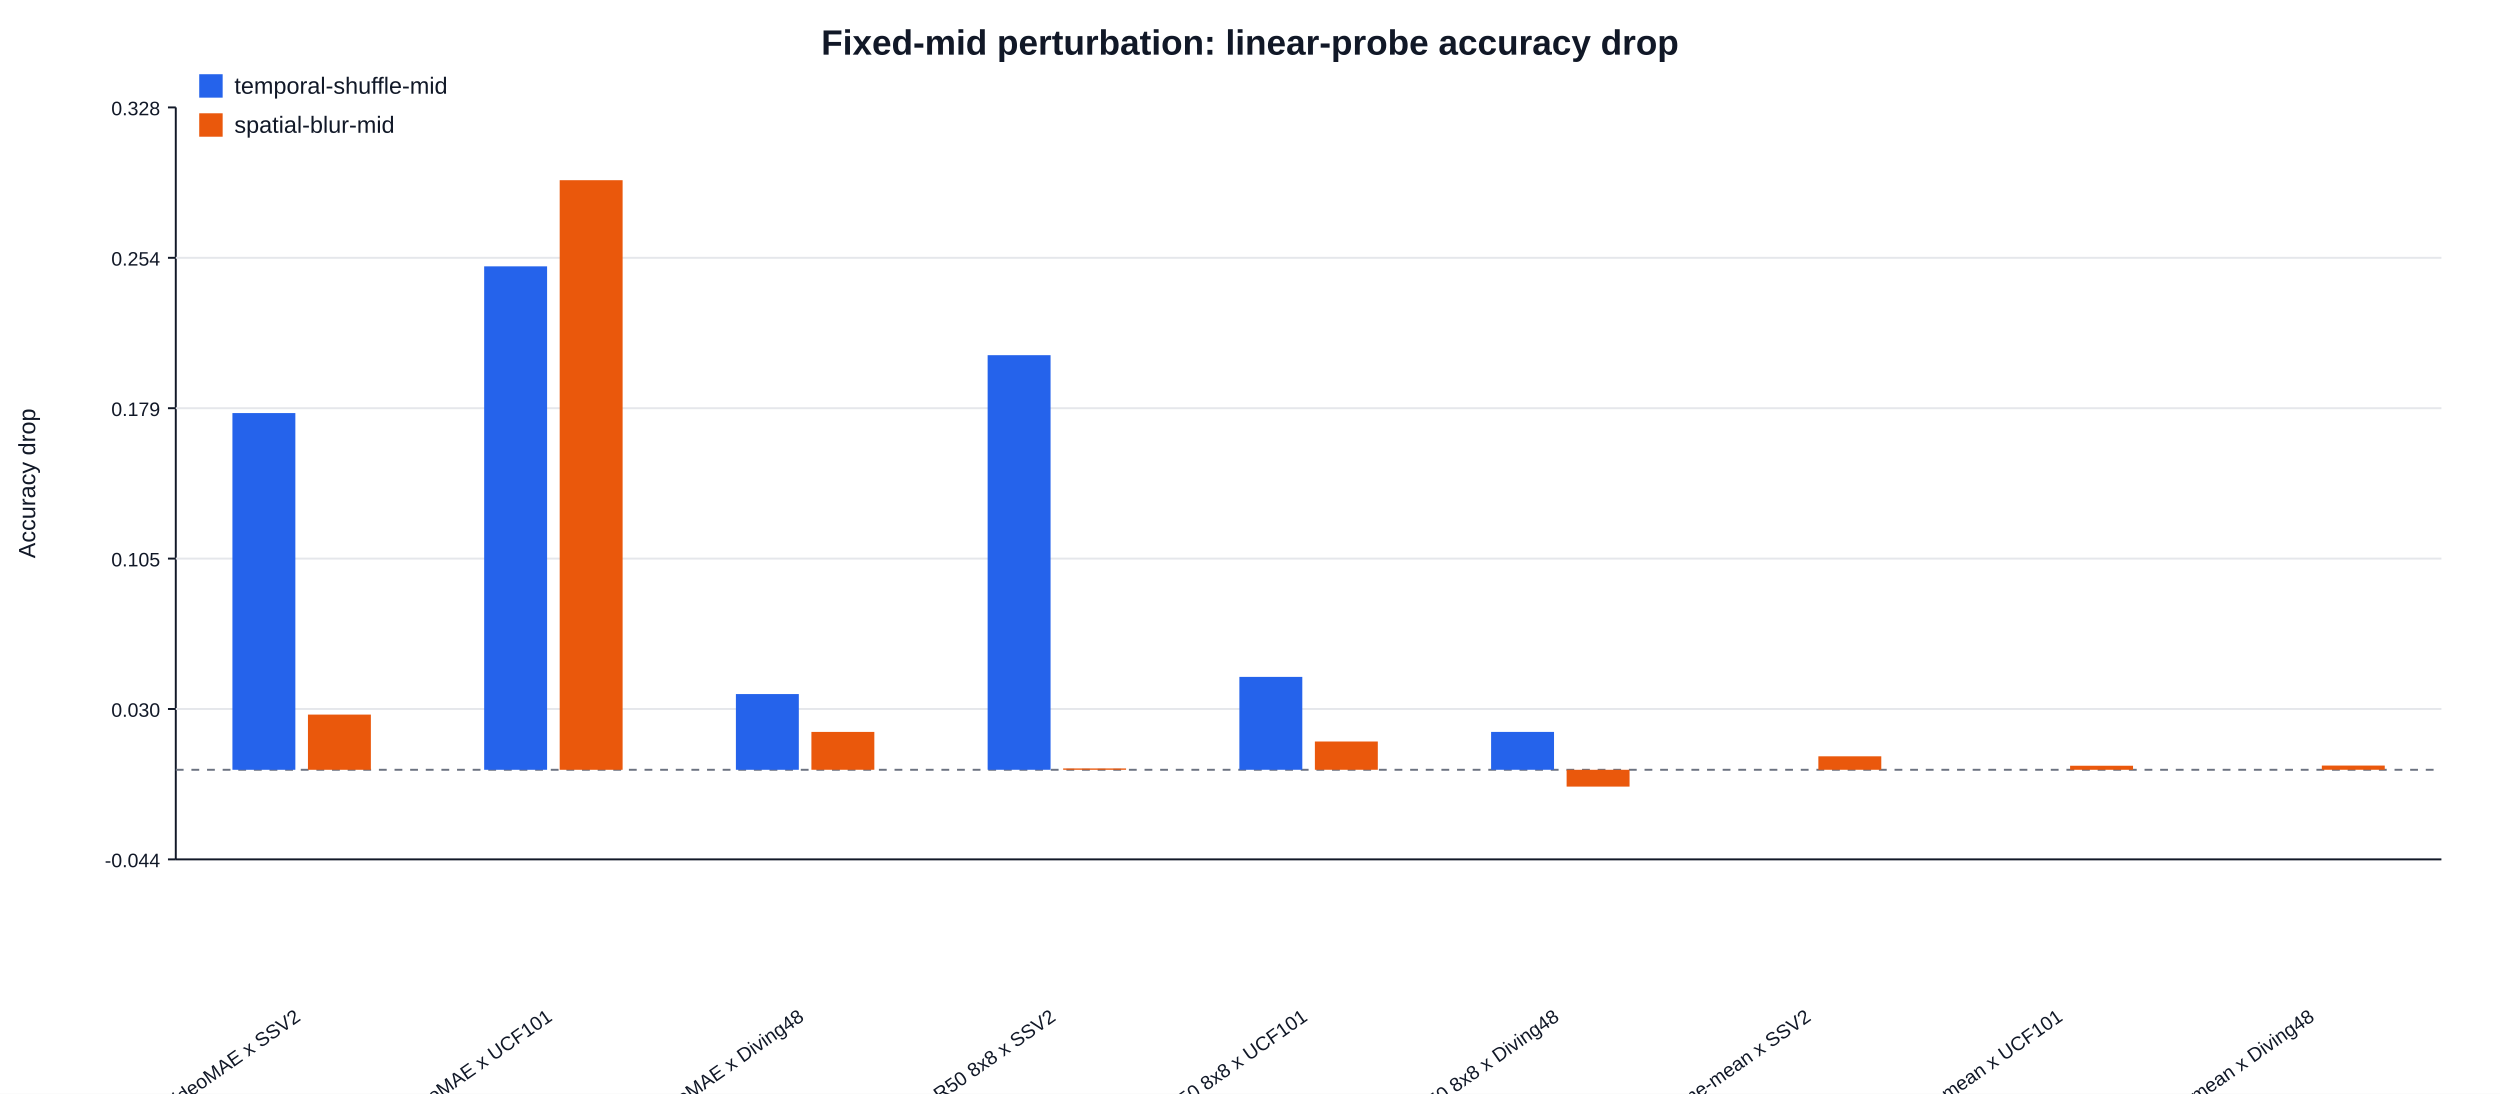
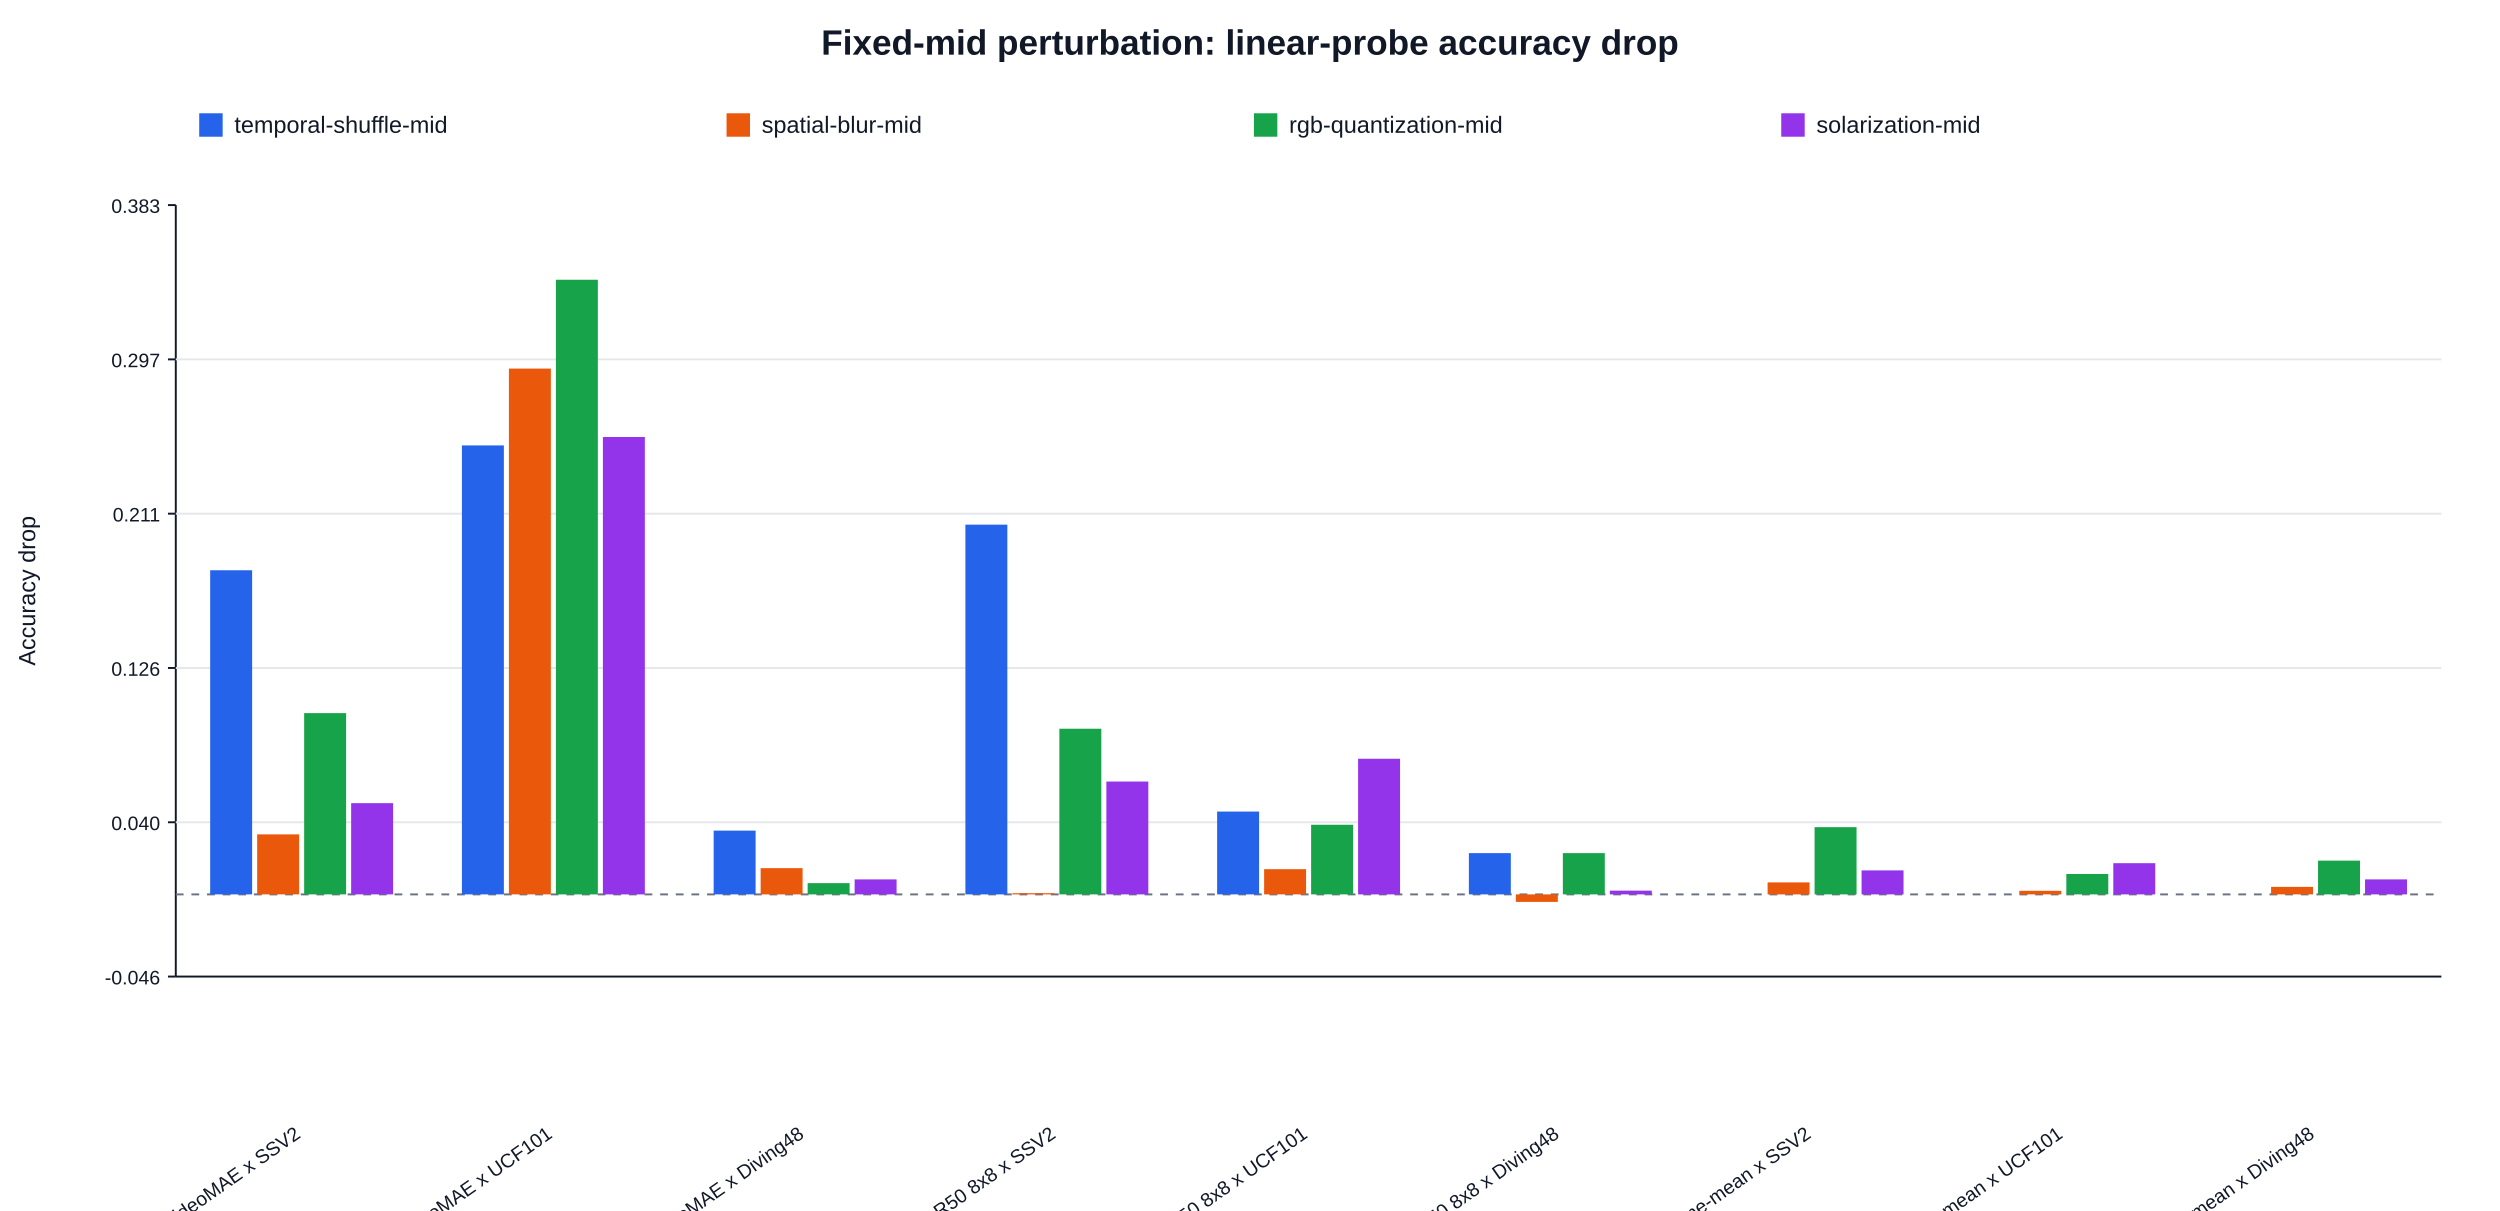
- <svg xmlns="http://www.w3.org/2000/svg" width="1280" height="560" viewBox="0 0 1280 560">
+ <svg xmlns="http://www.w3.org/2000/svg" width="1280" height="620" viewBox="0 0 1280 620">
  <rect width="100%" height="100%" fill="#ffffff" />
  <style>text { font-family: Arial, Helvetica, sans-serif; fill: #111827; }</style>
  <text x="640.00" y="28.00" font-size="18" font-weight="700" text-anchor="middle">Fixed-mid perturbation: linear-probe accuracy drop</text>
-   <text x="18.00" y="247.50" font-size="12" font-weight="400" text-anchor="middle" transform="rotate(-90 18.00 247.50)">Accuracy drop</text>
-   <line x1="90" y1="440" x2="1250" y2="440" stroke="#111827" stroke-width="1" />
-   <line x1="90" y1="55" x2="90" y2="440" stroke="#111827" stroke-width="1" />
-   <line x1="86" y1="440.00" x2="90" y2="440.00" stroke="#111827" />
-   <text x="82.00" y="444.00" font-size="10" font-weight="400" text-anchor="end">-0.044</text>
-   <line x1="86" y1="363.00" x2="90" y2="363.00" stroke="#111827" />
-   <text x="82.00" y="367.00" font-size="10" font-weight="400" text-anchor="end">0.030</text>
-   <line x1="90" y1="363.00" x2="1250" y2="363.00" stroke="#e5e7eb" stroke-width="1" />
-   <line x1="86" y1="286.00" x2="90" y2="286.00" stroke="#111827" />
-   <text x="82.00" y="290.00" font-size="10" font-weight="400" text-anchor="end">0.105</text>
-   <line x1="90" y1="286.00" x2="1250" y2="286.00" stroke="#e5e7eb" stroke-width="1" />
-   <line x1="86" y1="209.00" x2="90" y2="209.00" stroke="#111827" />
-   <text x="82.00" y="213.00" font-size="10" font-weight="400" text-anchor="end">0.179</text>
-   <line x1="90" y1="209.00" x2="1250" y2="209.00" stroke="#e5e7eb" stroke-width="1" />
-   <line x1="86" y1="132.00" x2="90" y2="132.00" stroke="#111827" />
-   <text x="82.00" y="136.00" font-size="10" font-weight="400" text-anchor="end">0.254</text>
-   <line x1="90" y1="132.00" x2="1250" y2="132.00" stroke="#e5e7eb" stroke-width="1" />
-   <line x1="86" y1="55.00" x2="90" y2="55.00" stroke="#111827" />
-   <text x="82.00" y="59.00" font-size="10" font-weight="400" text-anchor="end">0.328</text>
-   <line x1="90" y1="394.13" x2="1250" y2="394.13" stroke="#6b7280" stroke-dasharray="4 4" />
-   <rect x="119.00" y="211.49" width="32.22" height="182.64" fill="#2563eb" />
-   <rect x="157.67" y="365.87" width="32.22" height="28.26" fill="#ea580c" />
-   <text x="154.44" y="522.00" font-size="10" font-weight="400" text-anchor="end" transform="rotate(-35 154.44 522.00)">VideoMAE x SSV2</text>
-   <rect x="247.89" y="136.37" width="32.22" height="257.76" fill="#2563eb" />
-   <rect x="286.56" y="92.26" width="32.22" height="301.87" fill="#ea580c" />
-   <text x="283.33" y="522.00" font-size="10" font-weight="400" text-anchor="end" transform="rotate(-35 283.33 522.00)">VideoMAE x UCF101</text>
-   <rect x="376.78" y="355.36" width="32.22" height="38.77" fill="#2563eb" />
-   <rect x="415.44" y="374.74" width="32.22" height="19.38" fill="#ea580c" />
-   <text x="412.22" y="522.00" font-size="10" font-weight="400" text-anchor="end" transform="rotate(-35 412.22 522.00)">VideoMAE x Diving48</text>
-   <rect x="505.67" y="181.85" width="32.22" height="212.27" fill="#2563eb" />
-   <rect x="544.33" y="393.44" width="32.22" height="0.69" fill="#ea580c" />
-   <text x="541.11" y="522.00" font-size="10" font-weight="400" text-anchor="end" transform="rotate(-35 541.11 522.00)">SlowFast R50 8x8 x SSV2</text>
-   <rect x="634.56" y="346.57" width="32.22" height="47.55" fill="#2563eb" />
-   <rect x="673.22" y="379.65" width="32.22" height="14.47" fill="#ea580c" />
-   <text x="670.00" y="522.00" font-size="10" font-weight="400" text-anchor="end" transform="rotate(-35 670.00 522.00)">SlowFast R50 8x8 x UCF101</text>
-   <rect x="763.44" y="374.74" width="32.22" height="19.38" fill="#2563eb" />
-   <rect x="802.11" y="394.13" width="32.22" height="8.61" fill="#ea580c" />
-   <text x="798.89" y="522.00" font-size="10" font-weight="400" text-anchor="end" transform="rotate(-35 798.89 522.00)">SlowFast R50 8x8 x Diving48</text>
-   <rect x="892.33" y="394.13" width="32.22" height="0.00" fill="#2563eb" />
-   <rect x="931.00" y="387.23" width="32.22" height="6.89" fill="#ea580c" />
-   <text x="927.78" y="522.00" font-size="10" font-weight="400" text-anchor="end" transform="rotate(-35 927.78 522.00)">DINOv2 frame-mean x SSV2</text>
-   <rect x="1021.22" y="394.13" width="32.22" height="0.00" fill="#2563eb" />
-   <rect x="1059.89" y="392.06" width="32.22" height="2.07" fill="#ea580c" />
-   <text x="1056.67" y="522.00" font-size="10" font-weight="400" text-anchor="end" transform="rotate(-35 1056.67 522.00)">DINOv2 frame-mean x UCF101</text>
-   <rect x="1150.11" y="394.13" width="32.22" height="0.00" fill="#2563eb" />
-   <rect x="1188.78" y="391.97" width="32.22" height="2.15" fill="#ea580c" />
-   <text x="1185.56" y="522.00" font-size="10" font-weight="400" text-anchor="end" transform="rotate(-35 1185.56 522.00)">DINOv2 frame-mean x Diving48</text>
-   <rect x="102" y="38" width="12" height="12" fill="#2563eb" />
-   <text x="120.00" y="48.00" font-size="12" font-weight="400" text-anchor="start">temporal-shuffle-mid</text>
-   <rect x="102" y="58" width="12" height="12" fill="#ea580c" />
-   <text x="120.00" y="68.00" font-size="12" font-weight="400" text-anchor="start">spatial-blur-mid</text>
+   <text x="18.00" y="302.50" font-size="12" font-weight="400" text-anchor="middle" transform="rotate(-90 18.00 302.50)">Accuracy drop</text>
+   <line x1="90" y1="500" x2="1250" y2="500" stroke="#111827" stroke-width="1" />
+   <line x1="90" y1="105" x2="90" y2="500" stroke="#111827" stroke-width="1" />
+   <line x1="86" y1="500.00" x2="90" y2="500.00" stroke="#111827" />
+   <text x="82.00" y="504.00" font-size="10" font-weight="400" text-anchor="end">-0.046</text>
+   <line x1="86" y1="421.00" x2="90" y2="421.00" stroke="#111827" />
+   <text x="82.00" y="425.00" font-size="10" font-weight="400" text-anchor="end">0.040</text>
+   <line x1="90" y1="421.00" x2="1250" y2="421.00" stroke="#e5e7eb" stroke-width="1" />
+   <line x1="86" y1="342.00" x2="90" y2="342.00" stroke="#111827" />
+   <text x="82.00" y="346.00" font-size="10" font-weight="400" text-anchor="end">0.126</text>
+   <line x1="90" y1="342.00" x2="1250" y2="342.00" stroke="#e5e7eb" stroke-width="1" />
+   <line x1="86" y1="263.00" x2="90" y2="263.00" stroke="#111827" />
+   <text x="82.00" y="267.00" font-size="10" font-weight="400" text-anchor="end">0.211</text>
+   <line x1="90" y1="263.00" x2="1250" y2="263.00" stroke="#e5e7eb" stroke-width="1" />
+   <line x1="86" y1="184.00" x2="90" y2="184.00" stroke="#111827" />
+   <text x="82.00" y="188.00" font-size="10" font-weight="400" text-anchor="end">0.297</text>
+   <line x1="90" y1="184.00" x2="1250" y2="184.00" stroke="#e5e7eb" stroke-width="1" />
+   <line x1="86" y1="105.00" x2="90" y2="105.00" stroke="#111827" />
+   <text x="82.00" y="109.00" font-size="10" font-weight="400" text-anchor="end">0.383</text>
+   <line x1="90" y1="457.93" x2="1250" y2="457.93" stroke="#6b7280" stroke-dasharray="4 4" />
+   <rect x="107.61" y="291.97" width="21.48" height="165.96" fill="#2563eb" />
+   <rect x="131.67" y="427.20" width="21.48" height="30.73" fill="#ea580c" />
+   <rect x="155.73" y="365.12" width="21.48" height="92.81" fill="#16a34a" />
+   <rect x="179.79" y="411.22" width="21.48" height="46.71" fill="#9333ea" />
+   <text x="154.44" y="582.00" font-size="10" font-weight="400" text-anchor="end" transform="rotate(-35 154.44 582.00)">VideoMAE x SSV2</text>
+   <rect x="236.50" y="228.05" width="21.48" height="229.88" fill="#2563eb" />
+   <rect x="260.56" y="188.71" width="21.48" height="269.22" fill="#ea580c" />
+   <rect x="284.62" y="143.23" width="21.48" height="314.71" fill="#16a34a" />
+   <rect x="308.68" y="223.75" width="21.48" height="234.19" fill="#9333ea" />
+   <text x="283.33" y="582.00" font-size="10" font-weight="400" text-anchor="end" transform="rotate(-35 283.33 582.00)">VideoMAE x UCF101</text>
+   <rect x="365.39" y="425.28" width="21.48" height="32.65" fill="#2563eb" />
+   <rect x="389.45" y="444.49" width="21.48" height="13.45" fill="#ea580c" />
+   <rect x="413.51" y="452.17" width="21.48" height="5.76" fill="#16a34a" />
+   <rect x="437.57" y="450.25" width="21.48" height="7.68" fill="#9333ea" />
+   <text x="412.22" y="582.00" font-size="10" font-weight="400" text-anchor="end" transform="rotate(-35 412.22 582.00)">VideoMAE x Diving48</text>
+   <rect x="494.28" y="268.62" width="21.48" height="189.32" fill="#2563eb" />
+   <rect x="518.34" y="457.32" width="21.48" height="0.61" fill="#ea580c" />
+   <rect x="542.40" y="373.11" width="21.48" height="84.82" fill="#16a34a" />
+   <rect x="566.46" y="400.15" width="21.48" height="57.78" fill="#9333ea" />
+   <text x="541.11" y="582.00" font-size="10" font-weight="400" text-anchor="end" transform="rotate(-35 541.11 582.00)">SlowFast R50 8x8 x SSV2</text>
+   <rect x="623.17" y="415.52" width="21.48" height="42.41" fill="#2563eb" />
+   <rect x="647.23" y="445.02" width="21.48" height="12.91" fill="#ea580c" />
+   <rect x="671.29" y="422.28" width="21.48" height="35.65" fill="#16a34a" />
+   <rect x="695.35" y="388.48" width="21.48" height="69.46" fill="#9333ea" />
+   <text x="670.00" y="582.00" font-size="10" font-weight="400" text-anchor="end" transform="rotate(-35 670.00 582.00)">SlowFast R50 8x8 x UCF101</text>
+   <rect x="752.06" y="436.80" width="21.48" height="21.13" fill="#2563eb" />
+   <rect x="776.12" y="457.93" width="21.48" height="3.84" fill="#ea580c" />
+   <rect x="800.18" y="436.80" width="21.48" height="21.13" fill="#16a34a" />
+   <rect x="824.24" y="456.01" width="21.48" height="1.92" fill="#9333ea" />
+   <text x="798.89" y="582.00" font-size="10" font-weight="400" text-anchor="end" transform="rotate(-35 798.89 582.00)">SlowFast R50 8x8 x Diving48</text>
+   <rect x="880.95" y="457.93" width="21.48" height="0.00" fill="#2563eb" />
+   <rect x="905.01" y="451.79" width="21.48" height="6.15" fill="#ea580c" />
+   <rect x="929.07" y="423.51" width="21.48" height="34.42" fill="#16a34a" />
+   <rect x="953.13" y="445.64" width="21.48" height="12.29" fill="#9333ea" />
+   <text x="927.78" y="582.00" font-size="10" font-weight="400" text-anchor="end" transform="rotate(-35 927.78 582.00)">DINOv2 frame-mean x SSV2</text>
+   <rect x="1009.84" y="457.93" width="21.48" height="0.00" fill="#2563eb" />
+   <rect x="1033.90" y="456.09" width="21.48" height="1.84" fill="#ea580c" />
+   <rect x="1057.96" y="447.48" width="21.48" height="10.45" fill="#16a34a" />
+   <rect x="1082.01" y="441.95" width="21.48" height="15.98" fill="#9333ea" />
+   <text x="1056.67" y="582.00" font-size="10" font-weight="400" text-anchor="end" transform="rotate(-35 1056.67 582.00)">DINOv2 frame-mean x UCF101</text>
+   <rect x="1138.73" y="457.93" width="21.48" height="0.00" fill="#2563eb" />
+   <rect x="1162.79" y="454.09" width="21.48" height="3.84" fill="#ea580c" />
+   <rect x="1186.84" y="440.65" width="21.48" height="17.29" fill="#16a34a" />
+   <rect x="1210.90" y="450.25" width="21.48" height="7.68" fill="#9333ea" />
+   <text x="1185.56" y="582.00" font-size="10" font-weight="400" text-anchor="end" transform="rotate(-35 1185.56 582.00)">DINOv2 frame-mean x Diving48</text>
+   <rect x="102" y="58" width="12" height="12" fill="#2563eb" />
+   <text x="120.00" y="68.00" font-size="12" font-weight="400" text-anchor="start">temporal-shuffle-mid</text>
+   <rect x="372" y="58" width="12" height="12" fill="#ea580c" />
+   <text x="390.00" y="68.00" font-size="12" font-weight="400" text-anchor="start">spatial-blur-mid</text>
+   <rect x="642" y="58" width="12" height="12" fill="#16a34a" />
+   <text x="660.00" y="68.00" font-size="12" font-weight="400" text-anchor="start">rgb-quantization-mid</text>
+   <rect x="912" y="58" width="12" height="12" fill="#9333ea" />
+   <text x="930.00" y="68.00" font-size="12" font-weight="400" text-anchor="start">solarization-mid</text>
</svg>
